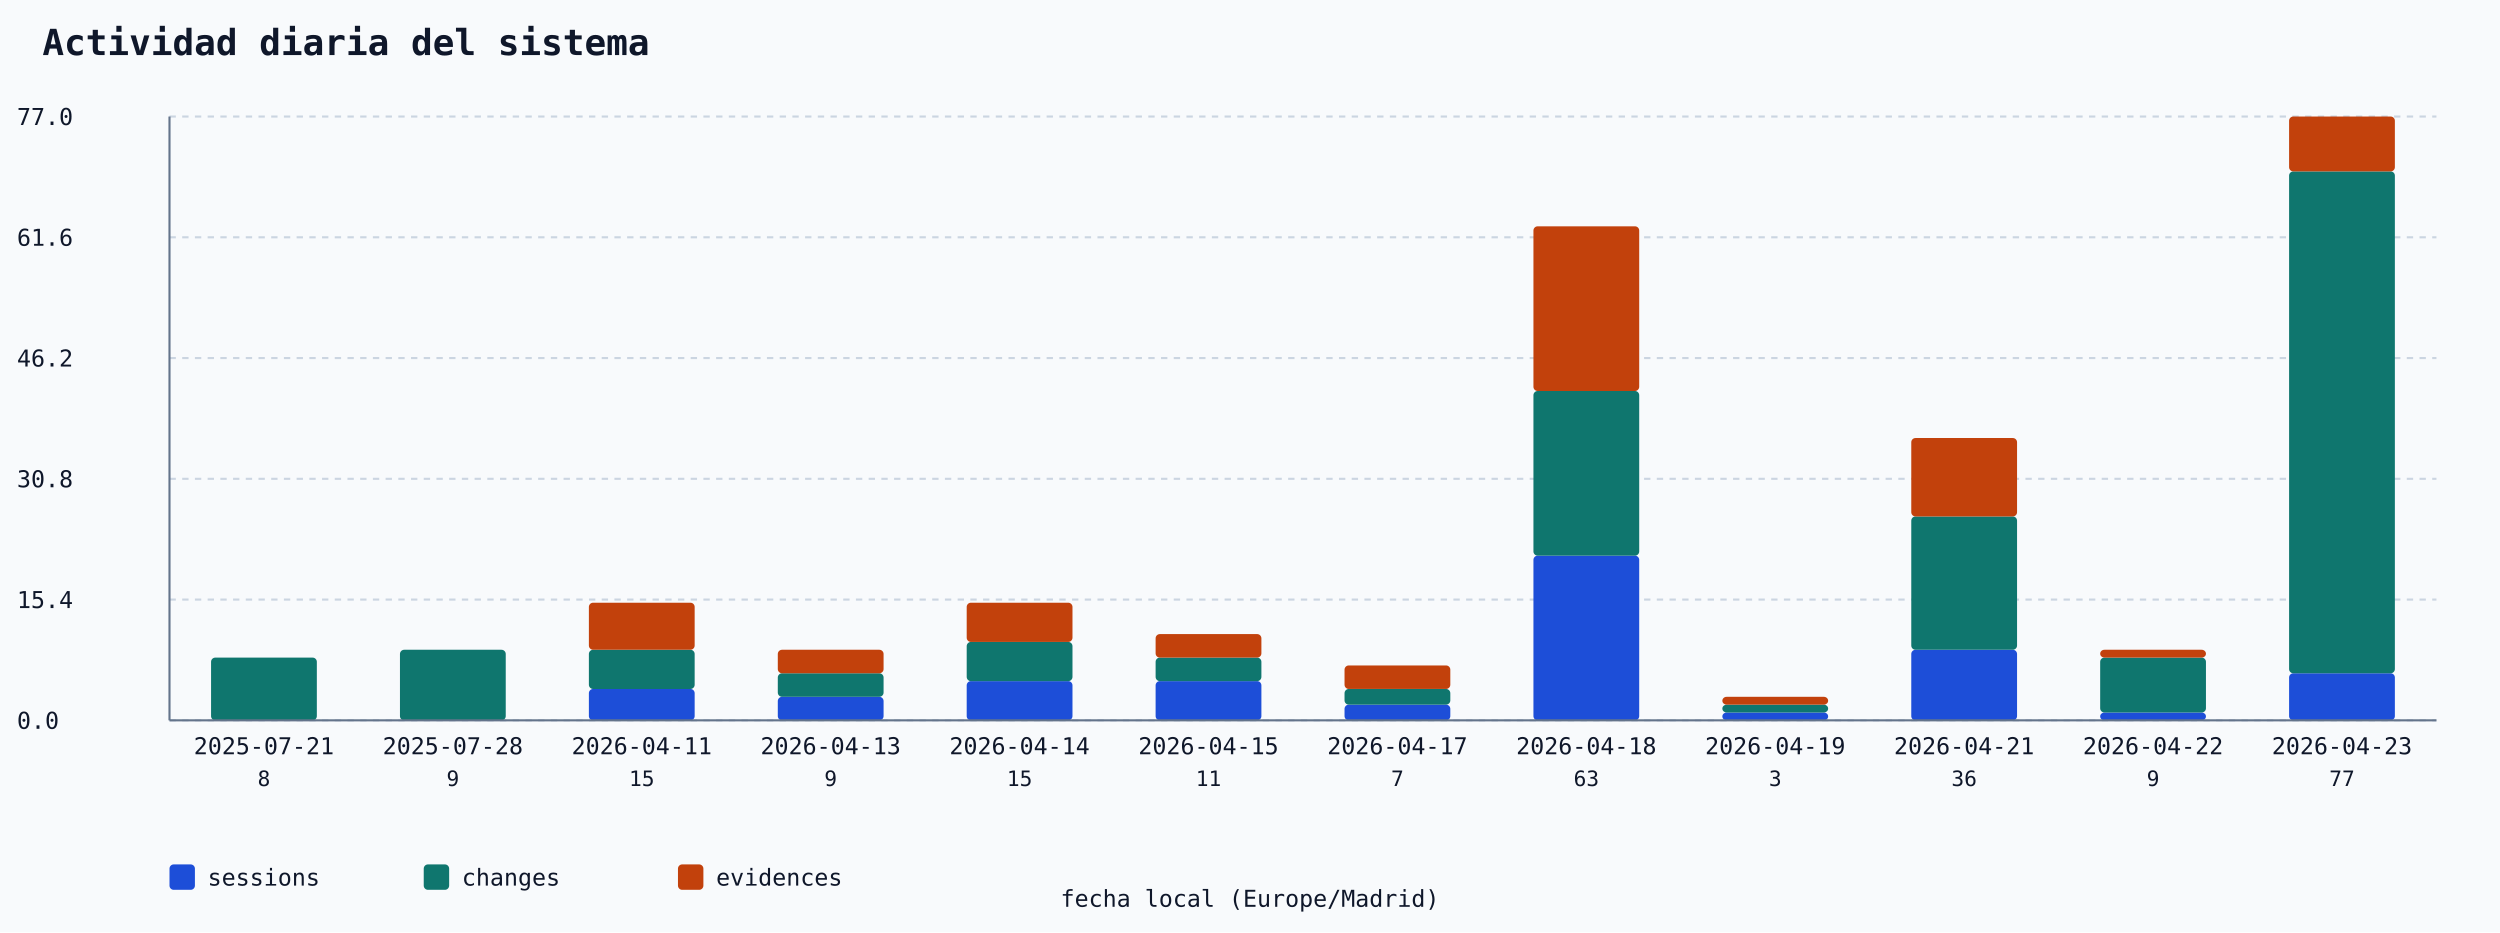
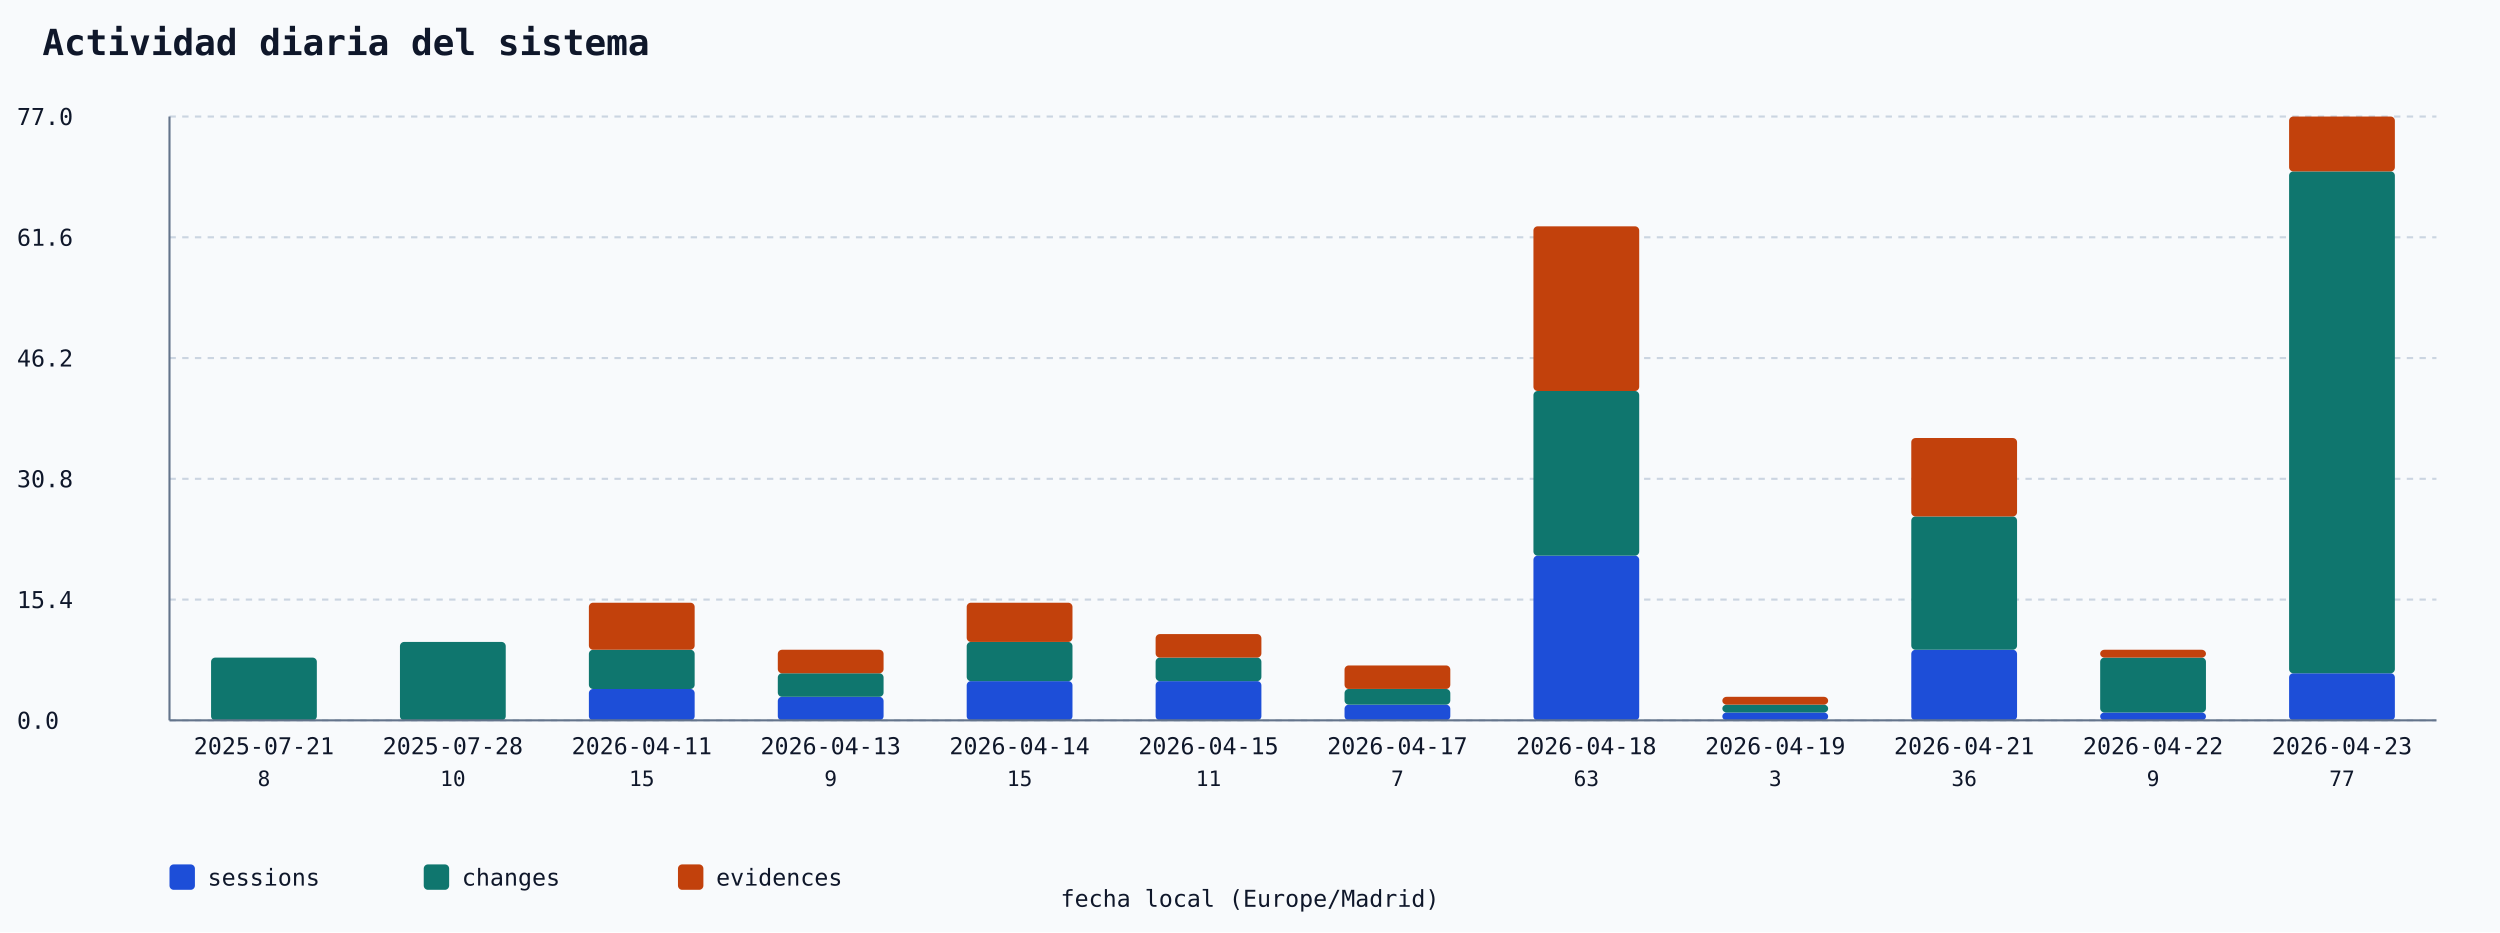
<svg xmlns="http://www.w3.org/2000/svg" width="1180" height="440" viewBox="0 0 1180 440">
  <style>
text { font-family: Menlo, Consolas, monospace; fill: #0f172a; }
.axis { stroke: #64748b; stroke-width: 1; }
.grid { stroke: #cbd5e1; stroke-width: 1; stroke-dasharray: 3 3; }
.title { font-size: 17px; font-weight: 700; }
.label { font-size: 11px; }
.small { font-size: 10px; }
</style>
  <rect x="0" y="0" width="1180" height="440" fill="#f8fafc" />
  <text x="20" y="26" class="title">Actividad diaria del sistema</text>
  <line x1="80" y1="340.00" x2="1150" y2="340.00" class="grid" />
  <text x="8" y="344.00" class="label">0.0</text>
  <line x1="80" y1="283.00" x2="1150" y2="283.00" class="grid" />
  <text x="8" y="287.00" class="label">15.4</text>
  <line x1="80" y1="226.00" x2="1150" y2="226.00" class="grid" />
  <text x="8" y="230.00" class="label">30.8</text>
  <line x1="80" y1="169.00" x2="1150" y2="169.00" class="grid" />
  <text x="8" y="173.00" class="label">46.2</text>
  <line x1="80" y1="112.00" x2="1150" y2="112.00" class="grid" />
  <text x="8" y="116.00" class="label">61.6</text>
  <line x1="80" y1="55.00" x2="1150" y2="55.00" class="grid" />
  <text x="8" y="59.00" class="label">77.0</text>
  <rect x="99.62" y="310.39" width="49.93" height="29.61" fill="#0f766e" rx="2" />
  <text x="124.58" y="356.00" text-anchor="middle" class="label">2025-07-21</text>
  <text x="124.58" y="371.00" text-anchor="middle" class="small">8</text>
-   <rect x="188.78" y="306.69" width="49.93" height="33.31" fill="#0f766e" rx="2" />
+   <rect x="188.78" y="302.99" width="49.93" height="37.01" fill="#0f766e" rx="2" />
  <text x="213.75" y="356.00" text-anchor="middle" class="label">2025-07-28</text>
-   <text x="213.75" y="371.00" text-anchor="middle" class="small">9</text>
+   <text x="213.75" y="371.00" text-anchor="middle" class="small">10</text>
  <rect x="277.95" y="325.19" width="49.93" height="14.81" fill="#1d4ed8" rx="2" />
  <rect x="277.95" y="306.69" width="49.93" height="18.51" fill="#0f766e" rx="2" />
  <rect x="277.95" y="284.48" width="49.93" height="22.21" fill="#c2410c" rx="2" />
  <text x="302.92" y="356.00" text-anchor="middle" class="label">2026-04-11</text>
  <text x="302.92" y="371.00" text-anchor="middle" class="small">15</text>
  <rect x="367.12" y="328.90" width="49.93" height="11.10" fill="#1d4ed8" rx="2" />
  <rect x="367.12" y="317.79" width="49.93" height="11.10" fill="#0f766e" rx="2" />
  <rect x="367.12" y="306.69" width="49.93" height="11.10" fill="#c2410c" rx="2" />
  <text x="392.08" y="356.00" text-anchor="middle" class="label">2026-04-13</text>
  <text x="392.08" y="371.00" text-anchor="middle" class="small">9</text>
  <rect x="456.28" y="321.49" width="49.93" height="18.51" fill="#1d4ed8" rx="2" />
  <rect x="456.28" y="302.99" width="49.93" height="18.51" fill="#0f766e" rx="2" />
  <rect x="456.28" y="284.48" width="49.93" height="18.51" fill="#c2410c" rx="2" />
  <text x="481.25" y="356.00" text-anchor="middle" class="label">2026-04-14</text>
  <text x="481.25" y="371.00" text-anchor="middle" class="small">15</text>
  <rect x="545.45" y="321.49" width="49.93" height="18.51" fill="#1d4ed8" rx="2" />
  <rect x="545.45" y="310.39" width="49.93" height="11.10" fill="#0f766e" rx="2" />
  <rect x="545.45" y="299.29" width="49.93" height="11.10" fill="#c2410c" rx="2" />
  <text x="570.42" y="356.00" text-anchor="middle" class="label">2026-04-15</text>
  <text x="570.42" y="371.00" text-anchor="middle" class="small">11</text>
  <rect x="634.62" y="332.60" width="49.93" height="7.40" fill="#1d4ed8" rx="2" />
  <rect x="634.62" y="325.19" width="49.93" height="7.40" fill="#0f766e" rx="2" />
  <rect x="634.62" y="314.09" width="49.93" height="11.10" fill="#c2410c" rx="2" />
  <text x="659.58" y="356.00" text-anchor="middle" class="label">2026-04-17</text>
  <text x="659.58" y="371.00" text-anchor="middle" class="small">7</text>
  <rect x="723.78" y="262.27" width="49.93" height="77.73" fill="#1d4ed8" rx="2" />
  <rect x="723.78" y="184.55" width="49.93" height="77.73" fill="#0f766e" rx="2" />
  <rect x="723.78" y="106.82" width="49.93" height="77.73" fill="#c2410c" rx="2" />
  <text x="748.75" y="356.00" text-anchor="middle" class="label">2026-04-18</text>
  <text x="748.75" y="371.00" text-anchor="middle" class="small">63</text>
  <rect x="812.95" y="336.30" width="49.93" height="3.70" fill="#1d4ed8" rx="2" />
  <rect x="812.95" y="332.60" width="49.93" height="3.70" fill="#0f766e" rx="2" />
  <rect x="812.95" y="328.90" width="49.93" height="3.70" fill="#c2410c" rx="2" />
  <text x="837.92" y="356.00" text-anchor="middle" class="label">2026-04-19</text>
  <text x="837.92" y="371.00" text-anchor="middle" class="small">3</text>
  <rect x="902.12" y="306.69" width="49.93" height="33.31" fill="#1d4ed8" rx="2" />
  <rect x="902.12" y="243.77" width="49.93" height="62.92" fill="#0f766e" rx="2" />
  <rect x="902.12" y="206.75" width="49.93" height="37.01" fill="#c2410c" rx="2" />
  <text x="927.08" y="356.00" text-anchor="middle" class="label">2026-04-21</text>
  <text x="927.08" y="371.00" text-anchor="middle" class="small">36</text>
  <rect x="991.28" y="336.30" width="49.93" height="3.70" fill="#1d4ed8" rx="2" />
  <rect x="991.28" y="310.39" width="49.93" height="25.91" fill="#0f766e" rx="2" />
  <rect x="991.28" y="306.69" width="49.93" height="3.70" fill="#c2410c" rx="2" />
  <text x="1016.25" y="356.00" text-anchor="middle" class="label">2026-04-22</text>
  <text x="1016.25" y="371.00" text-anchor="middle" class="small">9</text>
  <rect x="1080.45" y="317.79" width="49.93" height="22.21" fill="#1d4ed8" rx="2" />
  <rect x="1080.45" y="80.91" width="49.93" height="236.88" fill="#0f766e" rx="2" />
  <rect x="1080.45" y="55.00" width="49.93" height="25.91" fill="#c2410c" rx="2" />
  <text x="1105.42" y="356.00" text-anchor="middle" class="label">2026-04-23</text>
  <text x="1105.42" y="371.00" text-anchor="middle" class="small">77</text>
  <rect x="80" y="408" width="12" height="12" fill="#1d4ed8" rx="2" />
  <text x="98" y="418" class="label">sessions</text>
  <rect x="200" y="408" width="12" height="12" fill="#0f766e" rx="2" />
  <text x="218" y="418" class="label">changes</text>
  <rect x="320" y="408" width="12" height="12" fill="#c2410c" rx="2" />
  <text x="338" y="418" class="label">evidences</text>
  <line x1="80" y1="340" x2="1150" y2="340" class="axis" />
  <line x1="80" y1="55" x2="80" y2="340" class="axis" />
  <text x="590" y="428" text-anchor="middle" class="label">fecha local (Europe/Madrid)</text>
</svg>
